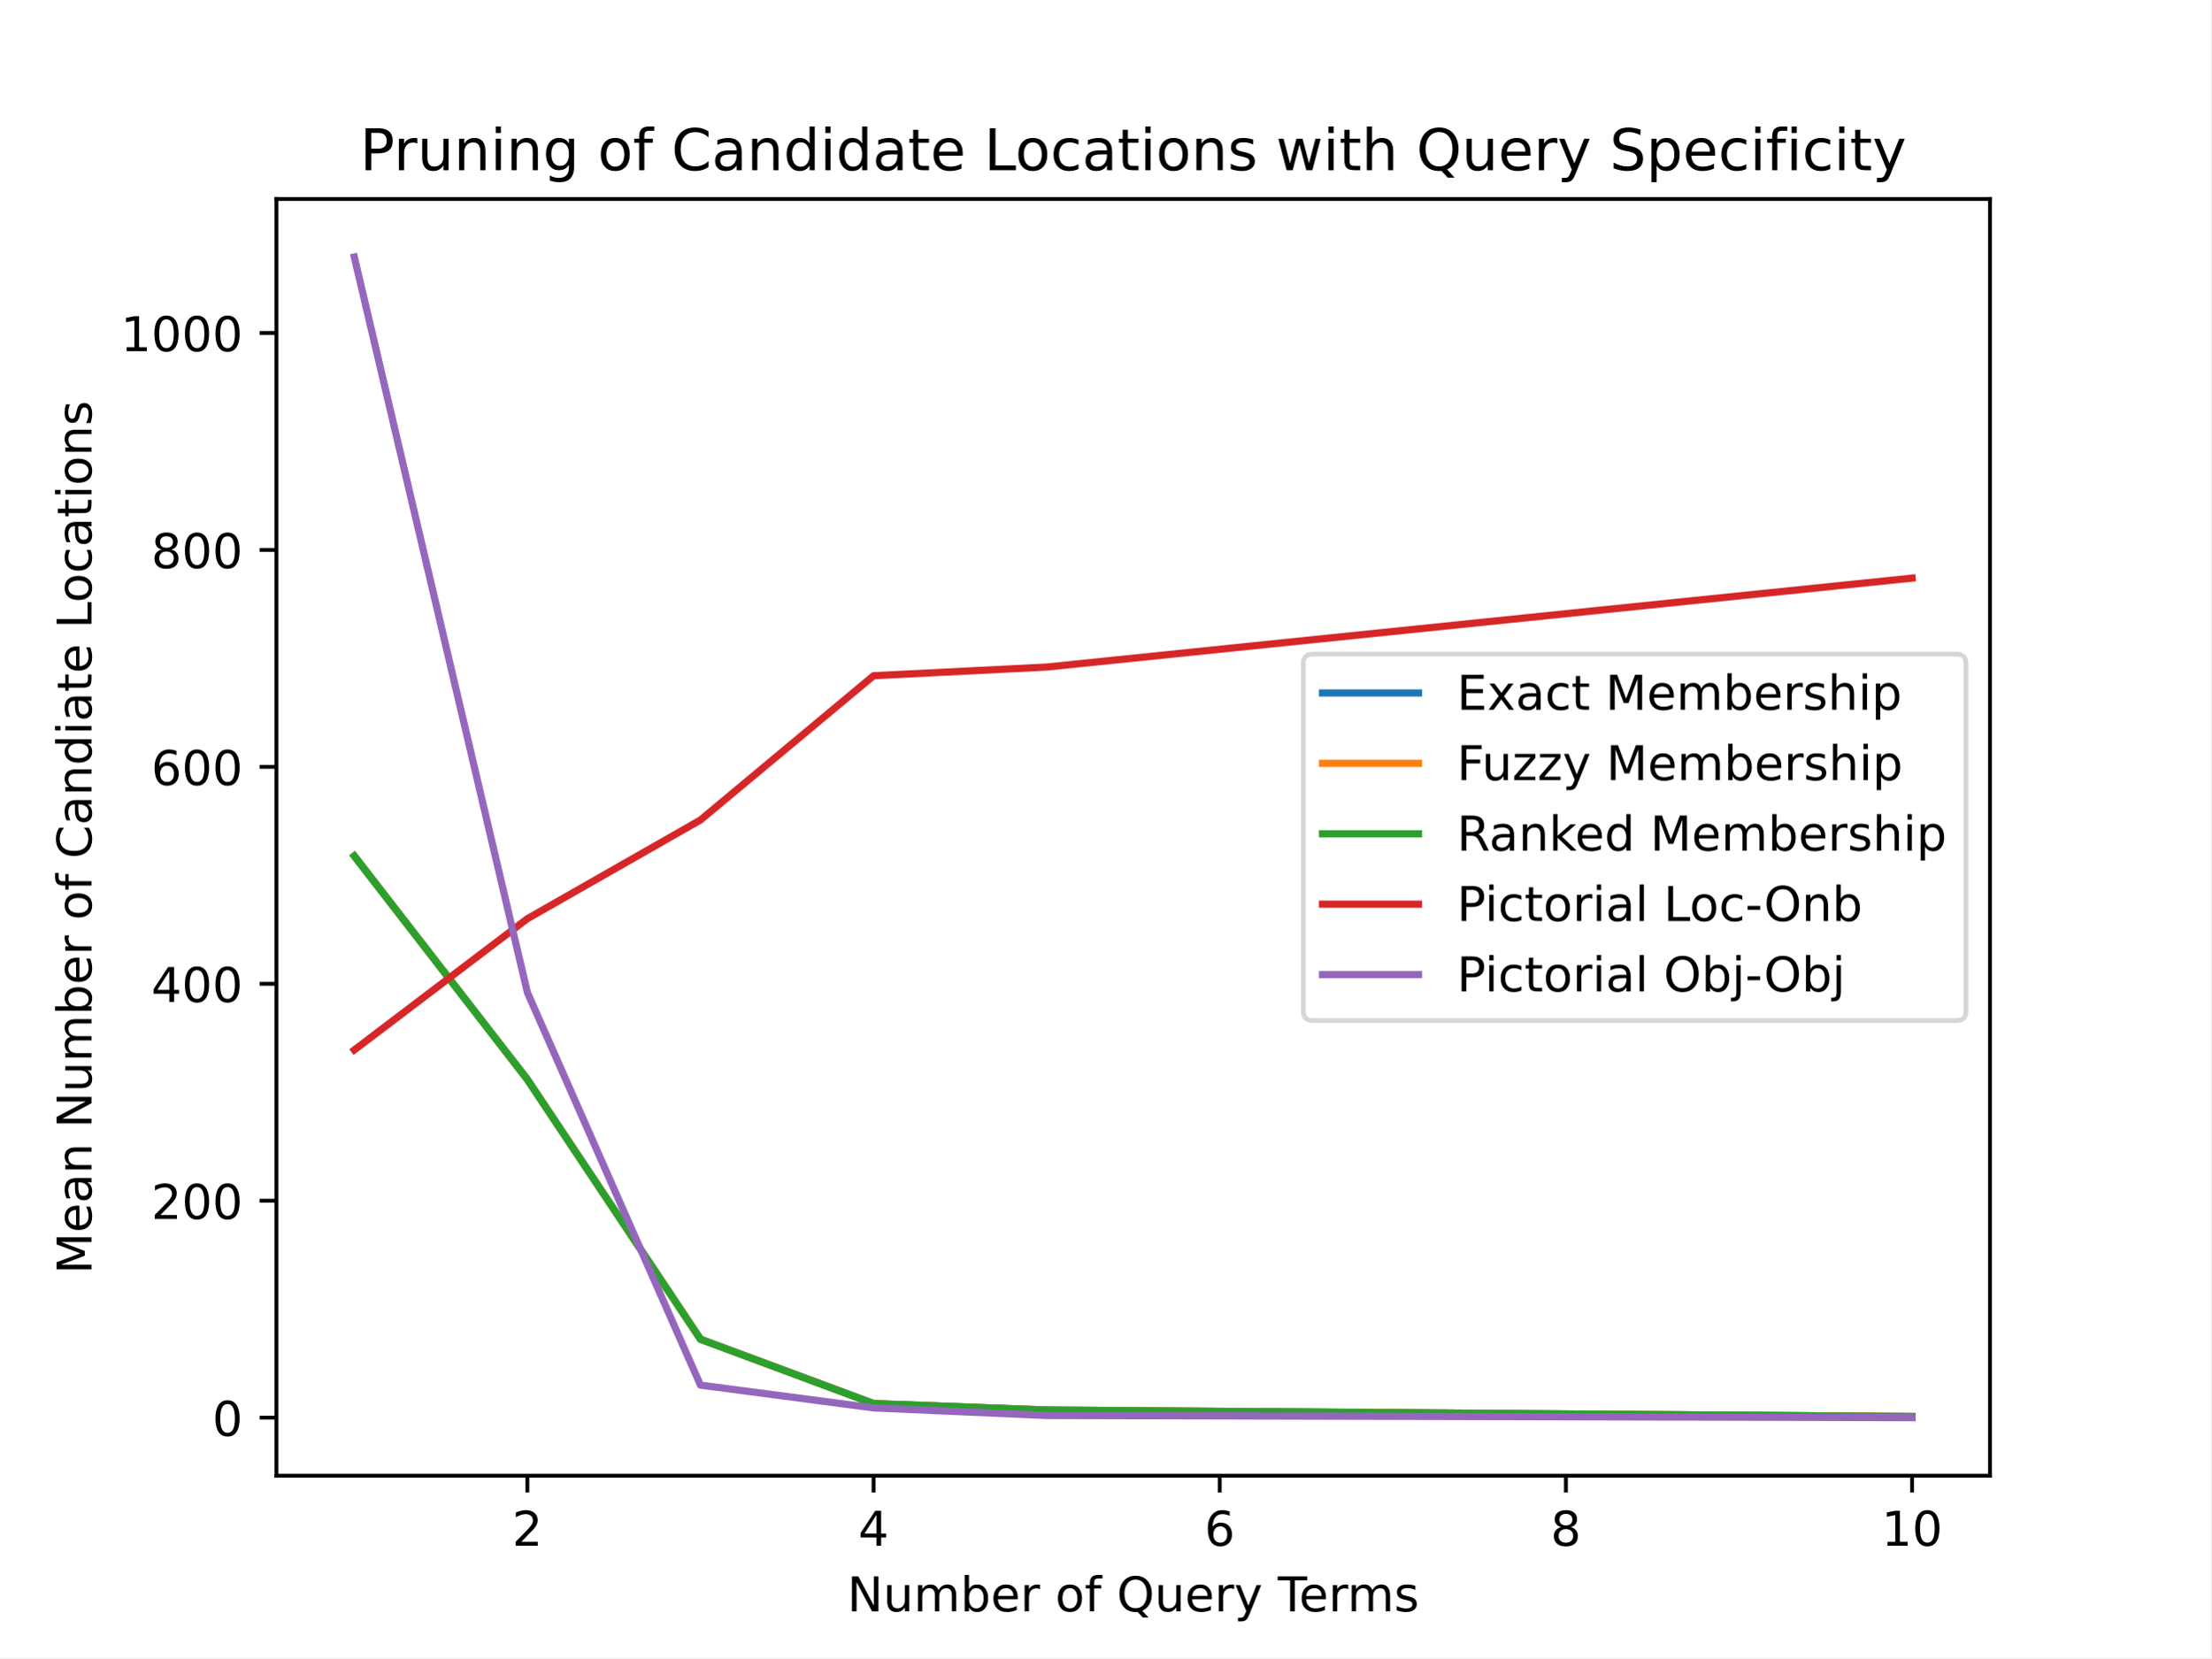
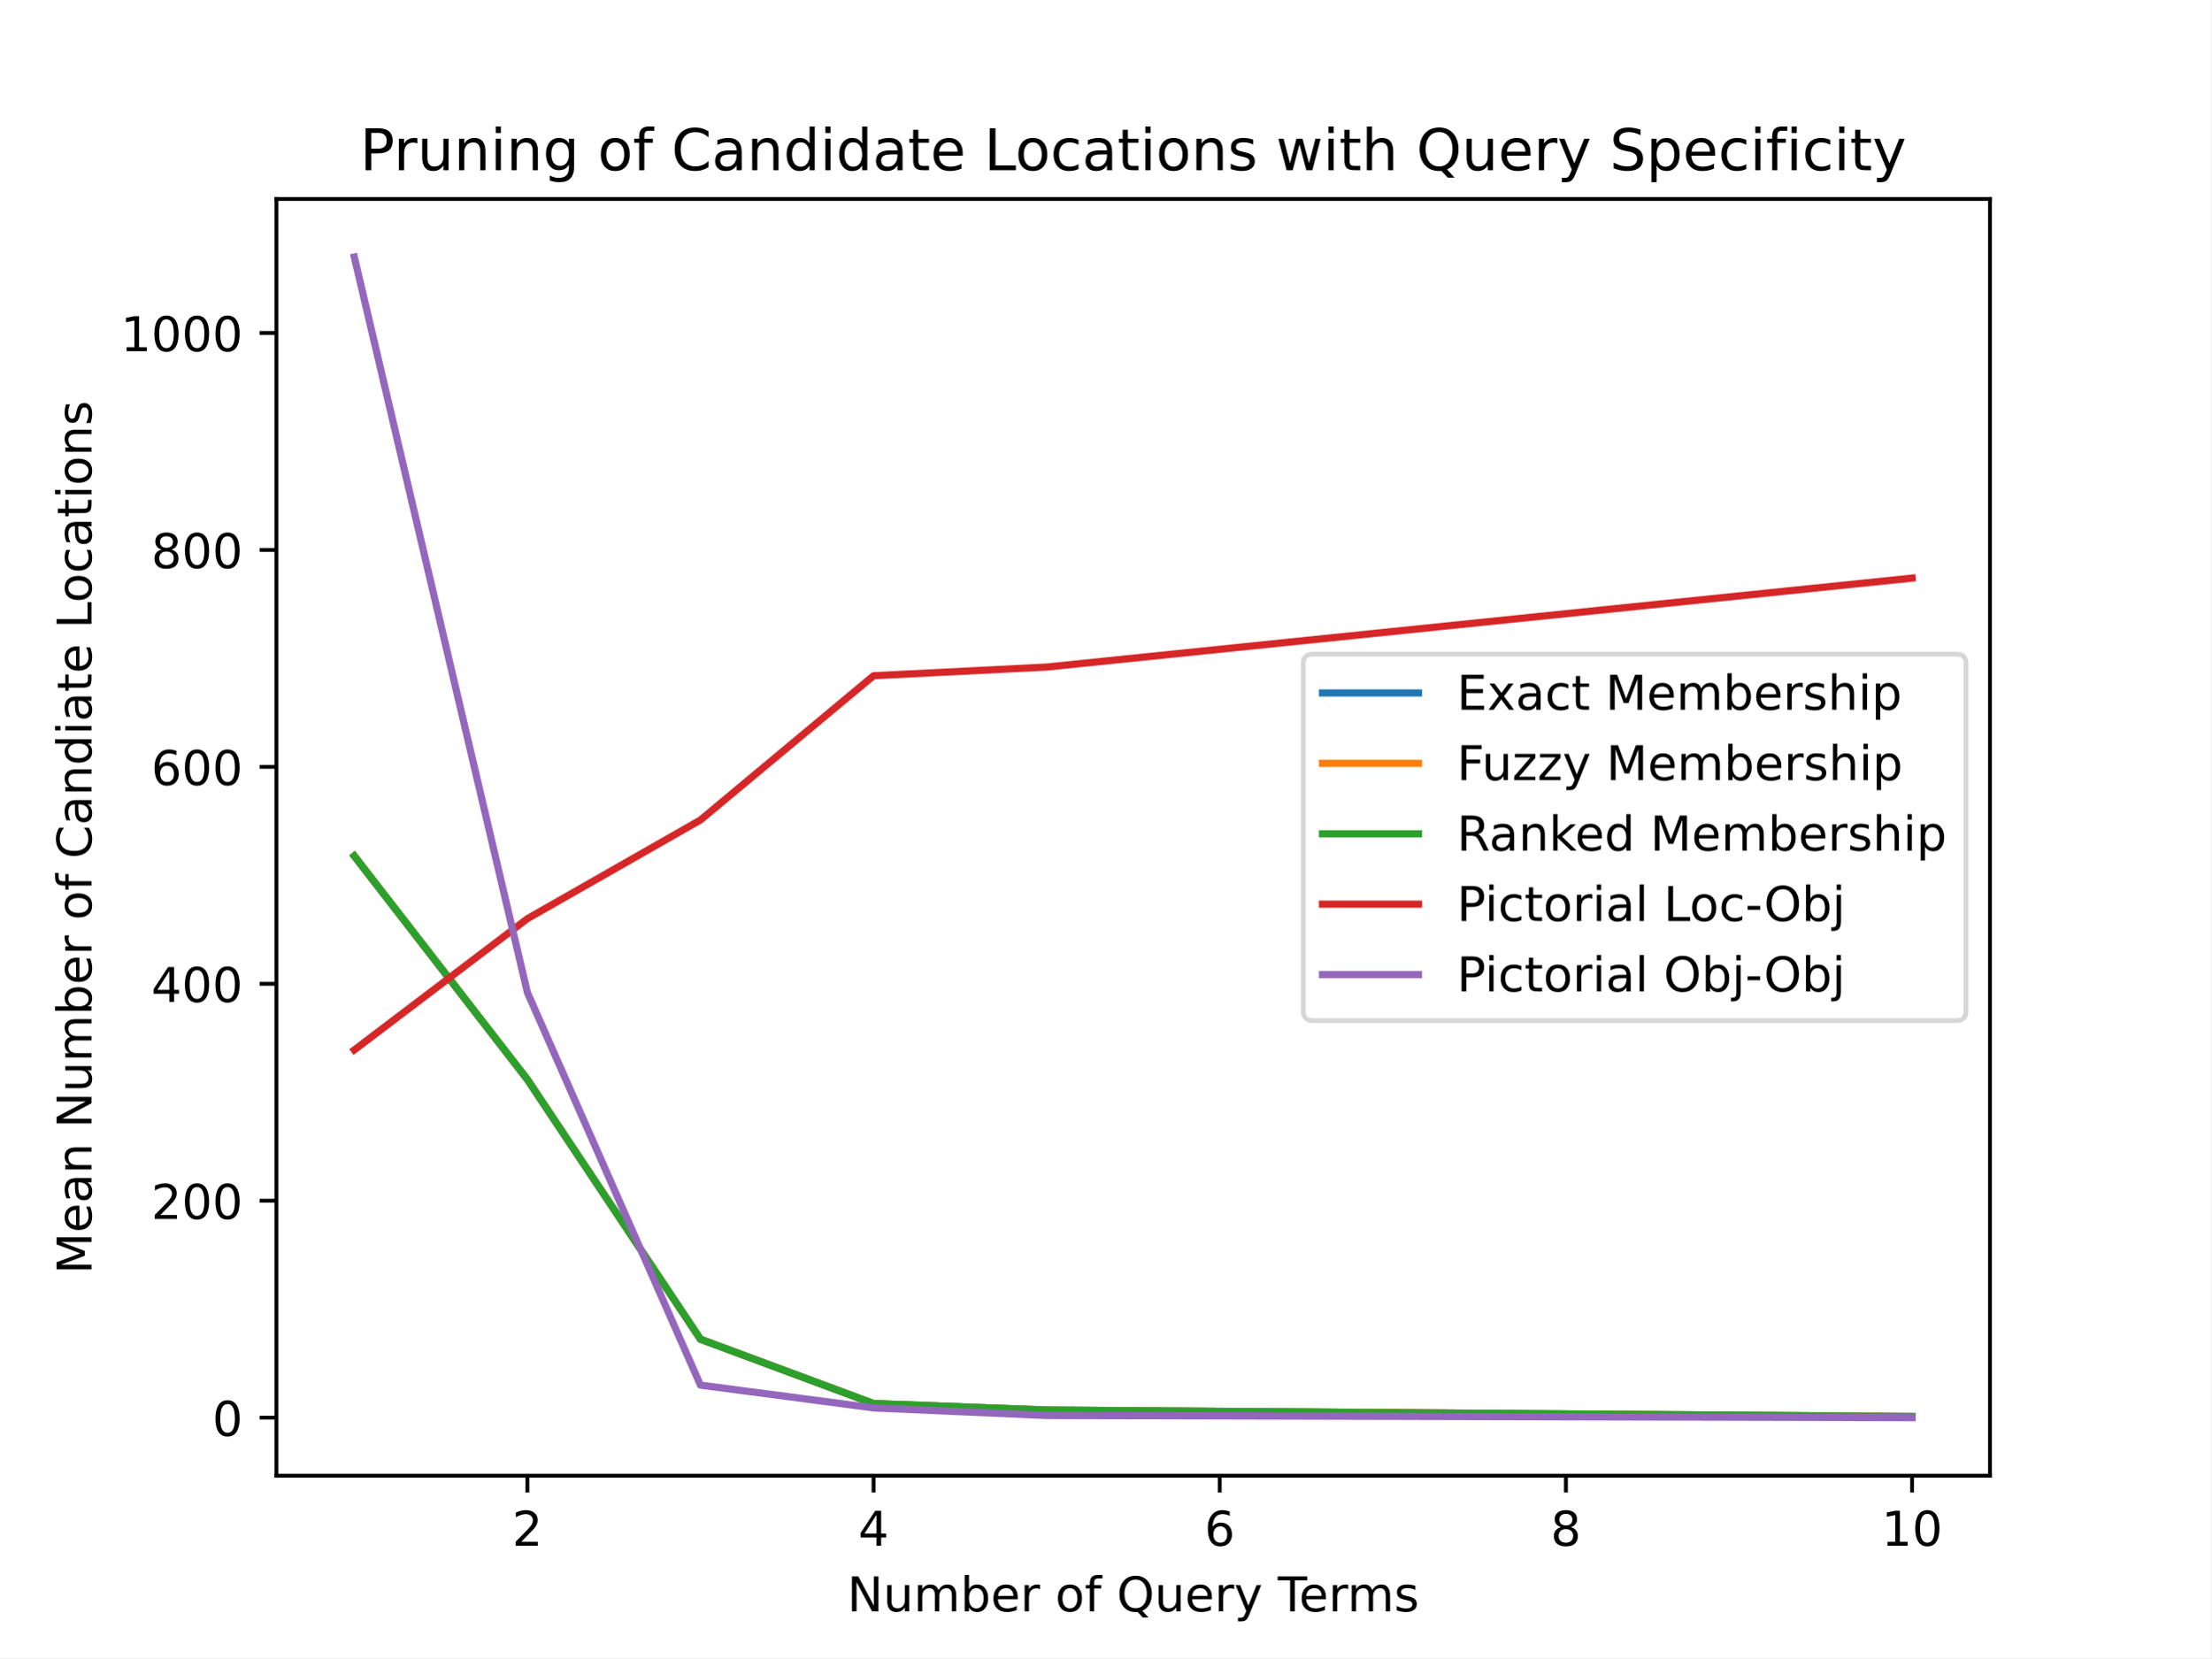
<svg xmlns="http://www.w3.org/2000/svg" xmlns:xlink="http://www.w3.org/1999/xlink" width="460.8pt" height="345.6pt" viewBox="0 0 460.8 345.6" version="1.1">
  <defs>
    <style type="text/css">*{stroke-linejoin: round; stroke-linecap: butt}</style>
  </defs>
  <g id="figure_1">
    <g id="patch_1">
      <path d="M 0 345.6  L 460.8 345.6  L 460.8 0  L 0 0  z " style="fill: #ffffff" />
    </g>
    <g id="axes_1">
      <g id="patch_2">
        <path d="M 57.6 307.584  L 414.72 307.584  L 414.72 41.472  L 57.6 41.472  z " style="fill: #ffffff" />
      </g>
      <g id="matplotlib.axis_1">
        <g id="xtick_1">
          <g id="line2d_1">
            <defs>
-               <path id="mffa6b954d4" d="M 0 0  L 0 3.5  " style="stroke: #000000; stroke-width: 0.8" />
-             </defs>
-             <g>
-               <use xlink:href="#mffa6b954d4" x="109.905" y="307.584" style="stroke: #000000; stroke-width: 0.8" />
+               <path id="mba4d7764aa" d="M 0 0  L 0 3.5  " style="stroke: #000000; stroke-width: 0.8" />
+             </defs>
+             <g>
+               <use xlink:href="#mba4d7764aa" x="109.905" y="307.584" style="stroke: #000000; stroke-width: 0.8" />
            </g>
          </g>
          <g id="text_1">
            <g transform="translate(106.7242 322.1824) scale(0.1 -0.1)">
              <defs>
                <path id="DejaVuSans-32" d="M 1228 531  L 3431 531  L 3431 0  L 469 0  L 469 531  Q 828 903 1448 1529  Q 2069 2156 2228 2338  Q 2531 2678 2651 2914  Q 2772 3150 2772 3378  Q 2772 3750 2511 3984  Q 2250 4219 1831 4219  Q 1534 4219 1204 4116  Q 875 4013 500 3803  L 500 4441  Q 881 4594 1212 4672  Q 1544 4750 1819 4750  Q 2544 4750 2975 4387  Q 3406 4025 3406 3419  Q 3406 3131 3298 2873  Q 3191 2616 2906 2266  Q 2828 2175 2409 1742  Q 1991 1309 1228 531  z " transform="scale(0.015625)" />
              </defs>
              <use xlink:href="#DejaVuSans-32" />
            </g>
          </g>
        </g>
        <g id="xtick_2">
          <g id="line2d_2">
            <g>
-               <use xlink:href="#mffa6b954d4" x="182.051" y="307.584" style="stroke: #000000; stroke-width: 0.8" />
+               <use xlink:href="#mba4d7764aa" x="182.051" y="307.584" style="stroke: #000000; stroke-width: 0.8" />
            </g>
          </g>
          <g id="text_2">
            <g transform="translate(178.8697 322.1824) scale(0.1 -0.1)">
              <defs>
                <path id="DejaVuSans-34" d="M 2419 4116  L 825 1625  L 2419 1625  L 2419 4116  z M 2253 4666  L 3047 4666  L 3047 1625  L 3713 1625  L 3713 1100  L 3047 1100  L 3047 0  L 2419 0  L 2419 1100  L 313 1100  L 313 1709  L 2253 4666  z " transform="scale(0.015625)" />
              </defs>
              <use xlink:href="#DejaVuSans-34" />
            </g>
          </g>
        </g>
        <g id="xtick_3">
          <g id="line2d_3">
            <g>
-               <use xlink:href="#mffa6b954d4" x="254.196" y="307.584" style="stroke: #000000; stroke-width: 0.8" />
+               <use xlink:href="#mba4d7764aa" x="254.196" y="307.584" style="stroke: #000000; stroke-width: 0.8" />
            </g>
          </g>
          <g id="text_3">
            <g transform="translate(251.0151 322.1824) scale(0.1 -0.1)">
              <defs>
                <path id="DejaVuSans-36" d="M 2113 2584  Q 1688 2584 1439 2293  Q 1191 2003 1191 1497  Q 1191 994 1439 701  Q 1688 409 2113 409  Q 2538 409 2786 701  Q 3034 994 3034 1497  Q 3034 2003 2786 2293  Q 2538 2584 2113 2584  z M 3366 4563  L 3366 3988  Q 3128 4100 2886 4159  Q 2644 4219 2406 4219  Q 1781 4219 1451 3797  Q 1122 3375 1075 2522  Q 1259 2794 1537 2939  Q 1816 3084 2150 3084  Q 2853 3084 3261 2657  Q 3669 2231 3669 1497  Q 3669 778 3244 343  Q 2819 -91 2113 -91  Q 1303 -91 875 529  Q 447 1150 447 2328  Q 447 3434 972 4092  Q 1497 4750 2381 4750  Q 2619 4750 2861 4703  Q 3103 4656 3366 4563  z " transform="scale(0.015625)" />
              </defs>
              <use xlink:href="#DejaVuSans-36" />
            </g>
          </g>
        </g>
        <g id="xtick_4">
          <g id="line2d_4">
            <g>
-               <use xlink:href="#mffa6b954d4" x="326.342" y="307.584" style="stroke: #000000; stroke-width: 0.8" />
+               <use xlink:href="#mba4d7764aa" x="326.342" y="307.584" style="stroke: #000000; stroke-width: 0.8" />
            </g>
          </g>
          <g id="text_4">
            <g transform="translate(323.1606 322.1824) scale(0.1 -0.1)">
              <defs>
                <path id="DejaVuSans-38" d="M 2034 2216  Q 1584 2216 1326 1975  Q 1069 1734 1069 1313  Q 1069 891 1326 650  Q 1584 409 2034 409  Q 2484 409 2743 651  Q 3003 894 3003 1313  Q 3003 1734 2745 1975  Q 2488 2216 2034 2216  z M 1403 2484  Q 997 2584 770 2862  Q 544 3141 544 3541  Q 544 4100 942 4425  Q 1341 4750 2034 4750  Q 2731 4750 3128 4425  Q 3525 4100 3525 3541  Q 3525 3141 3298 2862  Q 3072 2584 2669 2484  Q 3125 2378 3379 2068  Q 3634 1759 3634 1313  Q 3634 634 3220 271  Q 2806 -91 2034 -91  Q 1263 -91 848 271  Q 434 634 434 1313  Q 434 1759 690 2068  Q 947 2378 1403 2484  z M 1172 3481  Q 1172 3119 1398 2916  Q 1625 2713 2034 2713  Q 2441 2713 2670 2916  Q 2900 3119 2900 3481  Q 2900 3844 2670 4047  Q 2441 4250 2034 4250  Q 1625 4250 1398 4047  Q 1172 3844 1172 3481  z " transform="scale(0.015625)" />
              </defs>
              <use xlink:href="#DejaVuSans-38" />
            </g>
          </g>
        </g>
        <g id="xtick_5">
          <g id="line2d_5">
            <g>
-               <use xlink:href="#mffa6b954d4" x="398.487" y="307.584" style="stroke: #000000; stroke-width: 0.8" />
+               <use xlink:href="#mba4d7764aa" x="398.487" y="307.584" style="stroke: #000000; stroke-width: 0.8" />
            </g>
          </g>
          <g id="text_5">
            <g transform="translate(392.1248 322.1824) scale(0.1 -0.1)">
              <defs>
                <path id="DejaVuSans-31" d="M 794 531  L 1825 531  L 1825 4091  L 703 3866  L 703 4441  L 1819 4666  L 2450 4666  L 2450 531  L 3481 531  L 3481 0  L 794 0  L 794 531  z " transform="scale(0.015625)" />
                <path id="DejaVuSans-30" d="M 2034 4250  Q 1547 4250 1301 3770  Q 1056 3291 1056 2328  Q 1056 1369 1301 889  Q 1547 409 2034 409  Q 2525 409 2770 889  Q 3016 1369 3016 2328  Q 3016 3291 2770 3770  Q 2525 4250 2034 4250  z M 2034 4750  Q 2819 4750 3233 4129  Q 3647 3509 3647 2328  Q 3647 1150 3233 529  Q 2819 -91 2034 -91  Q 1250 -91 836 529  Q 422 1150 422 2328  Q 422 3509 836 4129  Q 1250 4750 2034 4750  z " transform="scale(0.015625)" />
              </defs>
              <use xlink:href="#DejaVuSans-31" />
              <use xlink:href="#DejaVuSans-30" x="63.623" />
            </g>
          </g>
        </g>
        <g id="text_6">
          <g transform="translate(176.5678 335.8606) scale(0.1 -0.1)">
            <defs>
              <path id="DejaVuSans-4e" d="M 628 4666  L 1478 4666  L 3547 763  L 3547 4666  L 4159 4666  L 4159 0  L 3309 0  L 1241 3903  L 1241 0  L 628 0  L 628 4666  z " transform="scale(0.015625)" />
              <path id="DejaVuSans-75" d="M 544 1381  L 544 3500  L 1119 3500  L 1119 1403  Q 1119 906 1312 657  Q 1506 409 1894 409  Q 2359 409 2629 706  Q 2900 1003 2900 1516  L 2900 3500  L 3475 3500  L 3475 0  L 2900 0  L 2900 538  Q 2691 219 2414 64  Q 2138 -91 1772 -91  Q 1169 -91 856 284  Q 544 659 544 1381  z M 1991 3584  L 1991 3584  z " transform="scale(0.015625)" />
              <path id="DejaVuSans-6d" d="M 3328 2828  Q 3544 3216 3844 3400  Q 4144 3584 4550 3584  Q 5097 3584 5394 3201  Q 5691 2819 5691 2113  L 5691 0  L 5113 0  L 5113 2094  Q 5113 2597 4934 2840  Q 4756 3084 4391 3084  Q 3944 3084 3684 2787  Q 3425 2491 3425 1978  L 3425 0  L 2847 0  L 2847 2094  Q 2847 2600 2669 2842  Q 2491 3084 2119 3084  Q 1678 3084 1418 2786  Q 1159 2488 1159 1978  L 1159 0  L 581 0  L 581 3500  L 1159 3500  L 1159 2956  Q 1356 3278 1631 3431  Q 1906 3584 2284 3584  Q 2666 3584 2933 3390  Q 3200 3197 3328 2828  z " transform="scale(0.015625)" />
              <path id="DejaVuSans-62" d="M 3116 1747  Q 3116 2381 2855 2742  Q 2594 3103 2138 3103  Q 1681 3103 1420 2742  Q 1159 2381 1159 1747  Q 1159 1113 1420 752  Q 1681 391 2138 391  Q 2594 391 2855 752  Q 3116 1113 3116 1747  z M 1159 2969  Q 1341 3281 1617 3432  Q 1894 3584 2278 3584  Q 2916 3584 3314 3078  Q 3713 2572 3713 1747  Q 3713 922 3314 415  Q 2916 -91 2278 -91  Q 1894 -91 1617 61  Q 1341 213 1159 525  L 1159 0  L 581 0  L 581 4863  L 1159 4863  L 1159 2969  z " transform="scale(0.015625)" />
              <path id="DejaVuSans-65" d="M 3597 1894  L 3597 1613  L 953 1613  Q 991 1019 1311 708  Q 1631 397 2203 397  Q 2534 397 2845 478  Q 3156 559 3463 722  L 3463 178  Q 3153 47 2828 -22  Q 2503 -91 2169 -91  Q 1331 -91 842 396  Q 353 884 353 1716  Q 353 2575 817 3079  Q 1281 3584 2069 3584  Q 2775 3584 3186 3129  Q 3597 2675 3597 1894  z M 3022 2063  Q 3016 2534 2758 2815  Q 2500 3097 2075 3097  Q 1594 3097 1305 2825  Q 1016 2553 972 2059  L 3022 2063  z " transform="scale(0.015625)" />
              <path id="DejaVuSans-72" d="M 2631 2963  Q 2534 3019 2420 3045  Q 2306 3072 2169 3072  Q 1681 3072 1420 2755  Q 1159 2438 1159 1844  L 1159 0  L 581 0  L 581 3500  L 1159 3500  L 1159 2956  Q 1341 3275 1631 3429  Q 1922 3584 2338 3584  Q 2397 3584 2469 3576  Q 2541 3569 2628 3553  L 2631 2963  z " transform="scale(0.015625)" />
              <path id="DejaVuSans-20" transform="scale(0.015625)" />
              <path id="DejaVuSans-6f" d="M 1959 3097  Q 1497 3097 1228 2736  Q 959 2375 959 1747  Q 959 1119 1226 758  Q 1494 397 1959 397  Q 2419 397 2687 759  Q 2956 1122 2956 1747  Q 2956 2369 2687 2733  Q 2419 3097 1959 3097  z M 1959 3584  Q 2709 3584 3137 3096  Q 3566 2609 3566 1747  Q 3566 888 3137 398  Q 2709 -91 1959 -91  Q 1206 -91 779 398  Q 353 888 353 1747  Q 353 2609 779 3096  Q 1206 3584 1959 3584  z " transform="scale(0.015625)" />
              <path id="DejaVuSans-66" d="M 2375 4863  L 2375 4384  L 1825 4384  Q 1516 4384 1395 4259  Q 1275 4134 1275 3809  L 1275 3500  L 2222 3500  L 2222 3053  L 1275 3053  L 1275 0  L 697 0  L 697 3053  L 147 3053  L 147 3500  L 697 3500  L 697 3744  Q 697 4328 969 4595  Q 1241 4863 1831 4863  L 2375 4863  z " transform="scale(0.015625)" />
              <path id="DejaVuSans-51" d="M 2522 4238  Q 1834 4238 1429 3725  Q 1025 3213 1025 2328  Q 1025 1447 1429 934  Q 1834 422 2522 422  Q 3209 422 3611 934  Q 4013 1447 4013 2328  Q 4013 3213 3611 3725  Q 3209 4238 2522 4238  z M 3406 84  L 4238 -825  L 3475 -825  L 2784 -78  Q 2681 -84 2626 -87  Q 2572 -91 2522 -91  Q 1538 -91 948 567  Q 359 1225 359 2328  Q 359 3434 948 4092  Q 1538 4750 2522 4750  Q 3503 4750 4090 4092  Q 4678 3434 4678 2328  Q 4678 1516 4351 937  Q 4025 359 3406 84  z " transform="scale(0.015625)" />
              <path id="DejaVuSans-79" d="M 2059 -325  Q 1816 -950 1584 -1140  Q 1353 -1331 966 -1331  L 506 -1331  L 506 -850  L 844 -850  Q 1081 -850 1212 -737  Q 1344 -625 1503 -206  L 1606 56  L 191 3500  L 800 3500  L 1894 763  L 2988 3500  L 3597 3500  L 2059 -325  z " transform="scale(0.015625)" />
              <path id="DejaVuSans-54" d="M -19 4666  L 3928 4666  L 3928 4134  L 2272 4134  L 2272 0  L 1638 0  L 1638 4134  L -19 4134  L -19 4666  z " transform="scale(0.015625)" />
              <path id="DejaVuSans-73" d="M 2834 3397  L 2834 2853  Q 2591 2978 2328 3040  Q 2066 3103 1784 3103  Q 1356 3103 1142 2972  Q 928 2841 928 2578  Q 928 2378 1081 2264  Q 1234 2150 1697 2047  L 1894 2003  Q 2506 1872 2764 1633  Q 3022 1394 3022 966  Q 3022 478 2636 193  Q 2250 -91 1575 -91  Q 1294 -91 989 -36  Q 684 19 347 128  L 347 722  Q 666 556 975 473  Q 1284 391 1588 391  Q 1994 391 2212 530  Q 2431 669 2431 922  Q 2431 1156 2273 1281  Q 2116 1406 1581 1522  L 1381 1569  Q 847 1681 609 1914  Q 372 2147 372 2553  Q 372 3047 722 3315  Q 1072 3584 1716 3584  Q 2034 3584 2315 3537  Q 2597 3491 2834 3397  z " transform="scale(0.015625)" />
            </defs>
            <use xlink:href="#DejaVuSans-4e" />
            <use xlink:href="#DejaVuSans-75" x="74.805" />
            <use xlink:href="#DejaVuSans-6d" x="138.184" />
            <use xlink:href="#DejaVuSans-62" x="235.596" />
            <use xlink:href="#DejaVuSans-65" x="299.072" />
            <use xlink:href="#DejaVuSans-72" x="360.596" />
            <use xlink:href="#DejaVuSans-20" x="401.709" />
            <use xlink:href="#DejaVuSans-6f" x="433.496" />
            <use xlink:href="#DejaVuSans-66" x="494.678" />
            <use xlink:href="#DejaVuSans-20" x="529.883" />
            <use xlink:href="#DejaVuSans-51" x="561.67" />
            <use xlink:href="#DejaVuSans-75" x="640.381" />
            <use xlink:href="#DejaVuSans-65" x="703.76" />
            <use xlink:href="#DejaVuSans-72" x="765.283" />
            <use xlink:href="#DejaVuSans-79" x="806.396" />
            <use xlink:href="#DejaVuSans-20" x="865.576" />
            <use xlink:href="#DejaVuSans-54" x="897.363" />
            <use xlink:href="#DejaVuSans-65" x="941.447" />
            <use xlink:href="#DejaVuSans-72" x="1002.971" />
            <use xlink:href="#DejaVuSans-6d" x="1042.334" />
            <use xlink:href="#DejaVuSans-73" x="1139.746" />
          </g>
        </g>
      </g>
      <g id="matplotlib.axis_2">
        <g id="ytick_1">
          <g id="line2d_6">
            <defs>
-               <path id="md501f64eba" d="M 0 0  L -3.5 0  " style="stroke: #000000; stroke-width: 0.8" />
-             </defs>
-             <g>
-               <use xlink:href="#md501f64eba" x="57.6" y="295.488" style="stroke: #000000; stroke-width: 0.8" />
+               <path id="m0bf41bbbc2" d="M 0 0  L -3.5 0  " style="stroke: #000000; stroke-width: 0.8" />
+             </defs>
+             <g>
+               <use xlink:href="#m0bf41bbbc2" x="57.6" y="295.488" style="stroke: #000000; stroke-width: 0.8" />
            </g>
          </g>
          <g id="text_7">
            <g transform="translate(44.2375 299.2872) scale(0.1 -0.1)">
              <use xlink:href="#DejaVuSans-30" />
            </g>
          </g>
        </g>
        <g id="ytick_2">
          <g id="line2d_7">
            <g>
-               <use xlink:href="#md501f64eba" x="57.6" y="250.269" style="stroke: #000000; stroke-width: 0.8" />
+               <use xlink:href="#m0bf41bbbc2" x="57.6" y="250.269" style="stroke: #000000; stroke-width: 0.8" />
            </g>
          </g>
          <g id="text_8">
            <g transform="translate(31.5125 254.0685) scale(0.1 -0.1)">
              <use xlink:href="#DejaVuSans-32" />
              <use xlink:href="#DejaVuSans-30" x="63.623" />
              <use xlink:href="#DejaVuSans-30" x="127.246" />
            </g>
          </g>
        </g>
        <g id="ytick_3">
          <g id="line2d_8">
            <g>
-               <use xlink:href="#md501f64eba" x="57.6" y="205.051" style="stroke: #000000; stroke-width: 0.8" />
+               <use xlink:href="#m0bf41bbbc2" x="57.6" y="205.051" style="stroke: #000000; stroke-width: 0.8" />
            </g>
          </g>
          <g id="text_9">
            <g transform="translate(31.5125 208.8498) scale(0.1 -0.1)">
              <use xlink:href="#DejaVuSans-34" />
              <use xlink:href="#DejaVuSans-30" x="63.623" />
              <use xlink:href="#DejaVuSans-30" x="127.246" />
            </g>
          </g>
        </g>
        <g id="ytick_4">
          <g id="line2d_9">
            <g>
-               <use xlink:href="#md501f64eba" x="57.6" y="159.832" style="stroke: #000000; stroke-width: 0.8" />
+               <use xlink:href="#m0bf41bbbc2" x="57.6" y="159.832" style="stroke: #000000; stroke-width: 0.8" />
            </g>
          </g>
          <g id="text_10">
            <g transform="translate(31.5125 163.6311) scale(0.1 -0.1)">
              <use xlink:href="#DejaVuSans-36" />
              <use xlink:href="#DejaVuSans-30" x="63.623" />
              <use xlink:href="#DejaVuSans-30" x="127.246" />
            </g>
          </g>
        </g>
        <g id="ytick_5">
          <g id="line2d_10">
            <g>
-               <use xlink:href="#md501f64eba" x="57.6" y="114.613" style="stroke: #000000; stroke-width: 0.8" />
+               <use xlink:href="#m0bf41bbbc2" x="57.6" y="114.613" style="stroke: #000000; stroke-width: 0.8" />
            </g>
          </g>
          <g id="text_11">
            <g transform="translate(31.5125 118.4125) scale(0.1 -0.1)">
              <use xlink:href="#DejaVuSans-38" />
              <use xlink:href="#DejaVuSans-30" x="63.623" />
              <use xlink:href="#DejaVuSans-30" x="127.246" />
            </g>
          </g>
        </g>
        <g id="ytick_6">
          <g id="line2d_11">
            <g>
-               <use xlink:href="#md501f64eba" x="57.6" y="69.395" style="stroke: #000000; stroke-width: 0.8" />
+               <use xlink:href="#m0bf41bbbc2" x="57.6" y="69.395" style="stroke: #000000; stroke-width: 0.8" />
            </g>
          </g>
          <g id="text_12">
            <g transform="translate(25.15 73.19376) scale(0.1 -0.1)">
              <use xlink:href="#DejaVuSans-31" />
              <use xlink:href="#DejaVuSans-30" x="63.623" />
              <use xlink:href="#DejaVuSans-30" x="127.246" />
              <use xlink:href="#DejaVuSans-30" x="190.869" />
            </g>
          </g>
        </g>
        <g id="text_13">
          <g transform="translate(19.07031 265.5546) rotate(-90) scale(0.1 -0.1)">
            <defs>
              <path id="DejaVuSans-4d" d="M 628 4666  L 1569 4666  L 2759 1491  L 3956 4666  L 4897 4666  L 4897 0  L 4281 0  L 4281 4097  L 3078 897  L 2444 897  L 1241 4097  L 1241 0  L 628 0  L 628 4666  z " transform="scale(0.015625)" />
              <path id="DejaVuSans-61" d="M 2194 1759  Q 1497 1759 1228 1600  Q 959 1441 959 1056  Q 959 750 1161 570  Q 1363 391 1709 391  Q 2188 391 2477 730  Q 2766 1069 2766 1631  L 2766 1759  L 2194 1759  z M 3341 1997  L 3341 0  L 2766 0  L 2766 531  Q 2569 213 2275 61  Q 1981 -91 1556 -91  Q 1019 -91 701 211  Q 384 513 384 1019  Q 384 1609 779 1909  Q 1175 2209 1959 2209  L 2766 2209  L 2766 2266  Q 2766 2663 2505 2880  Q 2244 3097 1772 3097  Q 1472 3097 1187 3025  Q 903 2953 641 2809  L 641 3341  Q 956 3463 1253 3523  Q 1550 3584 1831 3584  Q 2591 3584 2966 3190  Q 3341 2797 3341 1997  z " transform="scale(0.015625)" />
              <path id="DejaVuSans-6e" d="M 3513 2113  L 3513 0  L 2938 0  L 2938 2094  Q 2938 2591 2744 2837  Q 2550 3084 2163 3084  Q 1697 3084 1428 2787  Q 1159 2491 1159 1978  L 1159 0  L 581 0  L 581 3500  L 1159 3500  L 1159 2956  Q 1366 3272 1645 3428  Q 1925 3584 2291 3584  Q 2894 3584 3203 3211  Q 3513 2838 3513 2113  z " transform="scale(0.015625)" />
              <path id="DejaVuSans-43" d="M 4122 4306  L 4122 3641  Q 3803 3938 3442 4084  Q 3081 4231 2675 4231  Q 1875 4231 1450 3742  Q 1025 3253 1025 2328  Q 1025 1406 1450 917  Q 1875 428 2675 428  Q 3081 428 3442 575  Q 3803 722 4122 1019  L 4122 359  Q 3791 134 3420 21  Q 3050 -91 2638 -91  Q 1578 -91 968 557  Q 359 1206 359 2328  Q 359 3453 968 4101  Q 1578 4750 2638 4750  Q 3056 4750 3426 4639  Q 3797 4528 4122 4306  z " transform="scale(0.015625)" />
              <path id="DejaVuSans-64" d="M 2906 2969  L 2906 4863  L 3481 4863  L 3481 0  L 2906 0  L 2906 525  Q 2725 213 2448 61  Q 2172 -91 1784 -91  Q 1150 -91 751 415  Q 353 922 353 1747  Q 353 2572 751 3078  Q 1150 3584 1784 3584  Q 2172 3584 2448 3432  Q 2725 3281 2906 2969  z M 947 1747  Q 947 1113 1208 752  Q 1469 391 1925 391  Q 2381 391 2643 752  Q 2906 1113 2906 1747  Q 2906 2381 2643 2742  Q 2381 3103 1925 3103  Q 1469 3103 1208 2742  Q 947 2381 947 1747  z " transform="scale(0.015625)" />
              <path id="DejaVuSans-69" d="M 603 3500  L 1178 3500  L 1178 0  L 603 0  L 603 3500  z M 603 4863  L 1178 4863  L 1178 4134  L 603 4134  L 603 4863  z " transform="scale(0.015625)" />
              <path id="DejaVuSans-74" d="M 1172 4494  L 1172 3500  L 2356 3500  L 2356 3053  L 1172 3053  L 1172 1153  Q 1172 725 1289 603  Q 1406 481 1766 481  L 2356 481  L 2356 0  L 1766 0  Q 1100 0 847 248  Q 594 497 594 1153  L 594 3053  L 172 3053  L 172 3500  L 594 3500  L 594 4494  L 1172 4494  z " transform="scale(0.015625)" />
              <path id="DejaVuSans-4c" d="M 628 4666  L 1259 4666  L 1259 531  L 3531 531  L 3531 0  L 628 0  L 628 4666  z " transform="scale(0.015625)" />
              <path id="DejaVuSans-63" d="M 3122 3366  L 3122 2828  Q 2878 2963 2633 3030  Q 2388 3097 2138 3097  Q 1578 3097 1268 2742  Q 959 2388 959 1747  Q 959 1106 1268 751  Q 1578 397 2138 397  Q 2388 397 2633 464  Q 2878 531 3122 666  L 3122 134  Q 2881 22 2623 -34  Q 2366 -91 2075 -91  Q 1284 -91 818 406  Q 353 903 353 1747  Q 353 2603 823 3093  Q 1294 3584 2113 3584  Q 2378 3584 2631 3529  Q 2884 3475 3122 3366  z " transform="scale(0.015625)" />
            </defs>
            <use xlink:href="#DejaVuSans-4d" />
            <use xlink:href="#DejaVuSans-65" x="86.279" />
            <use xlink:href="#DejaVuSans-61" x="147.803" />
            <use xlink:href="#DejaVuSans-6e" x="209.082" />
            <use xlink:href="#DejaVuSans-20" x="272.461" />
            <use xlink:href="#DejaVuSans-4e" x="304.248" />
            <use xlink:href="#DejaVuSans-75" x="379.053" />
            <use xlink:href="#DejaVuSans-6d" x="442.432" />
            <use xlink:href="#DejaVuSans-62" x="539.844" />
            <use xlink:href="#DejaVuSans-65" x="603.32" />
            <use xlink:href="#DejaVuSans-72" x="664.844" />
            <use xlink:href="#DejaVuSans-20" x="705.957" />
            <use xlink:href="#DejaVuSans-6f" x="737.744" />
            <use xlink:href="#DejaVuSans-66" x="798.926" />
            <use xlink:href="#DejaVuSans-20" x="834.131" />
            <use xlink:href="#DejaVuSans-43" x="865.918" />
            <use xlink:href="#DejaVuSans-61" x="935.742" />
            <use xlink:href="#DejaVuSans-6e" x="997.021" />
            <use xlink:href="#DejaVuSans-64" x="1060.4" />
            <use xlink:href="#DejaVuSans-69" x="1123.877" />
            <use xlink:href="#DejaVuSans-61" x="1151.66" />
            <use xlink:href="#DejaVuSans-74" x="1212.939" />
            <use xlink:href="#DejaVuSans-65" x="1252.148" />
            <use xlink:href="#DejaVuSans-20" x="1313.672" />
            <use xlink:href="#DejaVuSans-4c" x="1345.459" />
            <use xlink:href="#DejaVuSans-6f" x="1399.422" />
            <use xlink:href="#DejaVuSans-63" x="1460.604" />
            <use xlink:href="#DejaVuSans-61" x="1515.584" />
            <use xlink:href="#DejaVuSans-74" x="1576.863" />
            <use xlink:href="#DejaVuSans-69" x="1616.072" />
            <use xlink:href="#DejaVuSans-6f" x="1643.855" />
            <use xlink:href="#DejaVuSans-6e" x="1705.037" />
            <use xlink:href="#DejaVuSans-73" x="1768.416" />
          </g>
        </g>
      </g>
      <g id="line2d_12">
-         <path d="M 73.833 178.417  L 109.905 225.003  L 145.978 279.141  L 182.051 292.549  L 218.124 293.905  L 398.487 295.262  " clip-path="url(#p25730bcb5c)" style="fill: none; stroke: #1f77b4; stroke-width: 1.5; stroke-linecap: square" />
+         <path d="M 73.833 178.417  L 109.905 225.003  L 145.978 279.141  L 182.051 292.549  L 218.124 293.905  L 398.487 295.262  " clip-path="url(#p60321c4eed)" style="fill: none; stroke: #1f77b4; stroke-width: 1.5; stroke-linecap: square" />
      </g>
      <g id="line2d_13">
-         <path d="M 73.833 178.417  L 109.905 225.003  L 145.978 279.141  L 182.051 292.549  L 218.124 293.905  L 398.487 295.262  " clip-path="url(#p25730bcb5c)" style="fill: none; stroke: #ff7f0e; stroke-width: 1.5; stroke-linecap: square" />
+         <path d="M 73.833 178.417  L 109.905 225.003  L 145.978 279.141  L 182.051 292.549  L 218.124 293.905  L 398.487 295.262  " clip-path="url(#p60321c4eed)" style="fill: none; stroke: #ff7f0e; stroke-width: 1.5; stroke-linecap: square" />
      </g>
      <g id="line2d_14">
-         <path d="M 73.833 178.417  L 109.905 225.003  L 145.978 279.141  L 182.051 292.549  L 218.124 293.905  L 398.487 295.262  " clip-path="url(#p25730bcb5c)" style="fill: none; stroke: #2ca02c; stroke-width: 1.5; stroke-linecap: square" />
+         <path d="M 73.833 178.417  L 109.905 225.003  L 145.978 279.141  L 182.051 292.549  L 218.124 293.905  L 398.487 295.262  " clip-path="url(#p60321c4eed)" style="fill: none; stroke: #2ca02c; stroke-width: 1.5; stroke-linecap: square" />
      </g>
      <g id="line2d_15">
-         <path d="M 73.833 218.842  L 109.905 191.485  L 145.978 170.911  L 182.051 140.84  L 218.124 139.031  L 398.487 120.492  " clip-path="url(#p25730bcb5c)" style="fill: none; stroke: #d62728; stroke-width: 1.5; stroke-linecap: square" />
+         <path d="M 73.833 218.842  L 109.905 191.485  L 145.978 170.911  L 182.051 140.84  L 218.124 139.031  L 398.487 120.492  " clip-path="url(#p60321c4eed)" style="fill: none; stroke: #d62728; stroke-width: 1.5; stroke-linecap: square" />
      </g>
      <g id="line2d_16">
-         <path d="M 73.833 53.568  L 109.905 206.859  L 145.978 288.705  L 182.051 293.453  L 218.124 295.036  L 398.487 295.488  " clip-path="url(#p25730bcb5c)" style="fill: none; stroke: #9467bd; stroke-width: 1.5; stroke-linecap: square" />
+         <path d="M 73.833 53.568  L 109.905 206.859  L 145.978 288.705  L 182.051 293.453  L 218.124 295.036  L 398.487 295.488  " clip-path="url(#p60321c4eed)" style="fill: none; stroke: #9467bd; stroke-width: 1.5; stroke-linecap: square" />
      </g>
      <g id="patch_3">
        <path d="M 57.6 307.584  L 57.6 41.472  " style="fill: none; stroke: #000000; stroke-width: 0.8; stroke-linejoin: miter; stroke-linecap: square" />
      </g>
      <g id="patch_4">
        <path d="M 414.72 307.584  L 414.72 41.472  " style="fill: none; stroke: #000000; stroke-width: 0.8; stroke-linejoin: miter; stroke-linecap: square" />
      </g>
      <g id="patch_5">
        <path d="M 57.6 307.584  L 414.72 307.584  " style="fill: none; stroke: #000000; stroke-width: 0.8; stroke-linejoin: miter; stroke-linecap: square" />
      </g>
      <g id="patch_6">
        <path d="M 57.6 41.472  L 414.72 41.472  " style="fill: none; stroke: #000000; stroke-width: 0.8; stroke-linejoin: miter; stroke-linecap: square" />
      </g>
      <g id="text_14">
        <g transform="translate(75.00562 35.472) scale(0.12 -0.12)">
          <defs>
            <path id="DejaVuSans-50" d="M 1259 4147  L 1259 2394  L 2053 2394  Q 2494 2394 2734 2622  Q 2975 2850 2975 3272  Q 2975 3691 2734 3919  Q 2494 4147 2053 4147  L 1259 4147  z M 628 4666  L 2053 4666  Q 2838 4666 3239 4311  Q 3641 3956 3641 3272  Q 3641 2581 3239 2228  Q 2838 1875 2053 1875  L 1259 1875  L 1259 0  L 628 0  L 628 4666  z " transform="scale(0.015625)" />
            <path id="DejaVuSans-67" d="M 2906 1791  Q 2906 2416 2648 2759  Q 2391 3103 1925 3103  Q 1463 3103 1205 2759  Q 947 2416 947 1791  Q 947 1169 1205 825  Q 1463 481 1925 481  Q 2391 481 2648 825  Q 2906 1169 2906 1791  z M 3481 434  Q 3481 -459 3084 -895  Q 2688 -1331 1869 -1331  Q 1566 -1331 1297 -1286  Q 1028 -1241 775 -1147  L 775 -588  Q 1028 -725 1275 -790  Q 1522 -856 1778 -856  Q 2344 -856 2625 -561  Q 2906 -266 2906 331  L 2906 616  Q 2728 306 2450 153  Q 2172 0 1784 0  Q 1141 0 747 490  Q 353 981 353 1791  Q 353 2603 747 3093  Q 1141 3584 1784 3584  Q 2172 3584 2450 3431  Q 2728 3278 2906 2969  L 2906 3500  L 3481 3500  L 3481 434  z " transform="scale(0.015625)" />
            <path id="DejaVuSans-77" d="M 269 3500  L 844 3500  L 1563 769  L 2278 3500  L 2956 3500  L 3675 769  L 4391 3500  L 4966 3500  L 4050 0  L 3372 0  L 2619 2869  L 1863 0  L 1184 0  L 269 3500  z " transform="scale(0.015625)" />
            <path id="DejaVuSans-68" d="M 3513 2113  L 3513 0  L 2938 0  L 2938 2094  Q 2938 2591 2744 2837  Q 2550 3084 2163 3084  Q 1697 3084 1428 2787  Q 1159 2491 1159 1978  L 1159 0  L 581 0  L 581 4863  L 1159 4863  L 1159 2956  Q 1366 3272 1645 3428  Q 1925 3584 2291 3584  Q 2894 3584 3203 3211  Q 3513 2838 3513 2113  z " transform="scale(0.015625)" />
            <path id="DejaVuSans-53" d="M 3425 4513  L 3425 3897  Q 3066 4069 2747 4153  Q 2428 4238 2131 4238  Q 1616 4238 1336 4038  Q 1056 3838 1056 3469  Q 1056 3159 1242 3001  Q 1428 2844 1947 2747  L 2328 2669  Q 3034 2534 3370 2195  Q 3706 1856 3706 1288  Q 3706 609 3251 259  Q 2797 -91 1919 -91  Q 1588 -91 1214 -16  Q 841 59 441 206  L 441 856  Q 825 641 1194 531  Q 1563 422 1919 422  Q 2459 422 2753 634  Q 3047 847 3047 1241  Q 3047 1584 2836 1778  Q 2625 1972 2144 2069  L 1759 2144  Q 1053 2284 737 2584  Q 422 2884 422 3419  Q 422 4038 858 4394  Q 1294 4750 2059 4750  Q 2388 4750 2728 4690  Q 3069 4631 3425 4513  z " transform="scale(0.015625)" />
            <path id="DejaVuSans-70" d="M 1159 525  L 1159 -1331  L 581 -1331  L 581 3500  L 1159 3500  L 1159 2969  Q 1341 3281 1617 3432  Q 1894 3584 2278 3584  Q 2916 3584 3314 3078  Q 3713 2572 3713 1747  Q 3713 922 3314 415  Q 2916 -91 2278 -91  Q 1894 -91 1617 61  Q 1341 213 1159 525  z M 3116 1747  Q 3116 2381 2855 2742  Q 2594 3103 2138 3103  Q 1681 3103 1420 2742  Q 1159 2381 1159 1747  Q 1159 1113 1420 752  Q 1681 391 2138 391  Q 2594 391 2855 752  Q 3116 1113 3116 1747  z " transform="scale(0.015625)" />
          </defs>
          <use xlink:href="#DejaVuSans-50" />
          <use xlink:href="#DejaVuSans-72" x="58.553" />
          <use xlink:href="#DejaVuSans-75" x="99.666" />
          <use xlink:href="#DejaVuSans-6e" x="163.045" />
          <use xlink:href="#DejaVuSans-69" x="226.424" />
          <use xlink:href="#DejaVuSans-6e" x="254.207" />
          <use xlink:href="#DejaVuSans-67" x="317.586" />
          <use xlink:href="#DejaVuSans-20" x="381.062" />
          <use xlink:href="#DejaVuSans-6f" x="412.85" />
          <use xlink:href="#DejaVuSans-66" x="474.031" />
          <use xlink:href="#DejaVuSans-20" x="509.236" />
          <use xlink:href="#DejaVuSans-43" x="541.023" />
          <use xlink:href="#DejaVuSans-61" x="610.848" />
          <use xlink:href="#DejaVuSans-6e" x="672.127" />
          <use xlink:href="#DejaVuSans-64" x="735.506" />
          <use xlink:href="#DejaVuSans-69" x="798.982" />
          <use xlink:href="#DejaVuSans-64" x="826.766" />
          <use xlink:href="#DejaVuSans-61" x="890.242" />
          <use xlink:href="#DejaVuSans-74" x="951.521" />
          <use xlink:href="#DejaVuSans-65" x="990.73" />
          <use xlink:href="#DejaVuSans-20" x="1052.254" />
          <use xlink:href="#DejaVuSans-4c" x="1084.041" />
          <use xlink:href="#DejaVuSans-6f" x="1138.004" />
          <use xlink:href="#DejaVuSans-63" x="1199.186" />
          <use xlink:href="#DejaVuSans-61" x="1254.166" />
          <use xlink:href="#DejaVuSans-74" x="1315.445" />
          <use xlink:href="#DejaVuSans-69" x="1354.654" />
          <use xlink:href="#DejaVuSans-6f" x="1382.438" />
          <use xlink:href="#DejaVuSans-6e" x="1443.619" />
          <use xlink:href="#DejaVuSans-73" x="1506.998" />
          <use xlink:href="#DejaVuSans-20" x="1559.098" />
          <use xlink:href="#DejaVuSans-77" x="1590.885" />
          <use xlink:href="#DejaVuSans-69" x="1672.672" />
          <use xlink:href="#DejaVuSans-74" x="1700.455" />
          <use xlink:href="#DejaVuSans-68" x="1739.664" />
          <use xlink:href="#DejaVuSans-20" x="1803.043" />
          <use xlink:href="#DejaVuSans-51" x="1834.83" />
          <use xlink:href="#DejaVuSans-75" x="1913.541" />
          <use xlink:href="#DejaVuSans-65" x="1976.92" />
          <use xlink:href="#DejaVuSans-72" x="2038.443" />
          <use xlink:href="#DejaVuSans-79" x="2079.557" />
          <use xlink:href="#DejaVuSans-20" x="2138.736" />
          <use xlink:href="#DejaVuSans-53" x="2170.523" />
          <use xlink:href="#DejaVuSans-70" x="2234" />
          <use xlink:href="#DejaVuSans-65" x="2297.477" />
          <use xlink:href="#DejaVuSans-63" x="2359" />
          <use xlink:href="#DejaVuSans-69" x="2413.98" />
          <use xlink:href="#DejaVuSans-66" x="2441.764" />
          <use xlink:href="#DejaVuSans-69" x="2476.969" />
          <use xlink:href="#DejaVuSans-63" x="2504.752" />
          <use xlink:href="#DejaVuSans-69" x="2559.732" />
          <use xlink:href="#DejaVuSans-74" x="2587.516" />
          <use xlink:href="#DejaVuSans-79" x="2626.725" />
        </g>
      </g>
      <g id="legend_1">
        <g id="patch_7">
          <path d="M 273.615 212.723  L 407.72 212.723  Q 409.72 212.723 409.72 210.723  L 409.72 138.333  Q 409.72 136.333 407.72 136.333  L 273.615 136.333  Q 271.615 136.333 271.615 138.333  L 271.615 210.723  Q 271.615 212.723 273.615 212.723  z " style="fill: #ffffff; opacity: 0.8; stroke: #cccccc; stroke-linejoin: miter" />
        </g>
        <g id="line2d_17">
          <path d="M 275.615 144.431  L 285.615 144.431  L 295.615 144.431  " style="fill: none; stroke: #1f77b4; stroke-width: 1.5; stroke-linecap: square" />
        </g>
        <g id="text_15">
          <g transform="translate(303.6153 147.9311) scale(0.1 -0.1)">
            <defs>
              <path id="DejaVuSans-45" d="M 628 4666  L 3578 4666  L 3578 4134  L 1259 4134  L 1259 2753  L 3481 2753  L 3481 2222  L 1259 2222  L 1259 531  L 3634 531  L 3634 0  L 628 0  L 628 4666  z " transform="scale(0.015625)" />
              <path id="DejaVuSans-78" d="M 3513 3500  L 2247 1797  L 3578 0  L 2900 0  L 1881 1375  L 863 0  L 184 0  L 1544 1831  L 300 3500  L 978 3500  L 1906 2253  L 2834 3500  L 3513 3500  z " transform="scale(0.015625)" />
            </defs>
            <use xlink:href="#DejaVuSans-45" />
            <use xlink:href="#DejaVuSans-78" x="63.184" />
            <use xlink:href="#DejaVuSans-61" x="122.363" />
            <use xlink:href="#DejaVuSans-63" x="183.643" />
            <use xlink:href="#DejaVuSans-74" x="238.623" />
            <use xlink:href="#DejaVuSans-20" x="277.832" />
            <use xlink:href="#DejaVuSans-4d" x="309.619" />
            <use xlink:href="#DejaVuSans-65" x="395.898" />
            <use xlink:href="#DejaVuSans-6d" x="457.422" />
            <use xlink:href="#DejaVuSans-62" x="554.834" />
            <use xlink:href="#DejaVuSans-65" x="618.311" />
            <use xlink:href="#DejaVuSans-72" x="679.834" />
            <use xlink:href="#DejaVuSans-73" x="720.947" />
            <use xlink:href="#DejaVuSans-68" x="773.047" />
            <use xlink:href="#DejaVuSans-69" x="836.426" />
            <use xlink:href="#DejaVuSans-70" x="864.209" />
          </g>
        </g>
        <g id="line2d_18">
          <path d="M 275.615 159.109  L 285.615 159.109  L 295.615 159.109  " style="fill: none; stroke: #ff7f0e; stroke-width: 1.5; stroke-linecap: square" />
        </g>
        <g id="text_16">
          <g transform="translate(303.6153 162.6093) scale(0.1 -0.1)">
            <defs>
              <path id="DejaVuSans-46" d="M 628 4666  L 3309 4666  L 3309 4134  L 1259 4134  L 1259 2759  L 3109 2759  L 3109 2228  L 1259 2228  L 1259 0  L 628 0  L 628 4666  z " transform="scale(0.015625)" />
              <path id="DejaVuSans-7a" d="M 353 3500  L 3084 3500  L 3084 2975  L 922 459  L 3084 459  L 3084 0  L 275 0  L 275 525  L 2438 3041  L 353 3041  L 353 3500  z " transform="scale(0.015625)" />
            </defs>
            <use xlink:href="#DejaVuSans-46" />
            <use xlink:href="#DejaVuSans-75" x="52.02" />
            <use xlink:href="#DejaVuSans-7a" x="115.398" />
            <use xlink:href="#DejaVuSans-7a" x="167.889" />
            <use xlink:href="#DejaVuSans-79" x="220.379" />
            <use xlink:href="#DejaVuSans-20" x="279.559" />
            <use xlink:href="#DejaVuSans-4d" x="311.346" />
            <use xlink:href="#DejaVuSans-65" x="397.625" />
            <use xlink:href="#DejaVuSans-6d" x="459.148" />
            <use xlink:href="#DejaVuSans-62" x="556.561" />
            <use xlink:href="#DejaVuSans-65" x="620.037" />
            <use xlink:href="#DejaVuSans-72" x="681.561" />
            <use xlink:href="#DejaVuSans-73" x="722.674" />
            <use xlink:href="#DejaVuSans-68" x="774.773" />
            <use xlink:href="#DejaVuSans-69" x="838.152" />
            <use xlink:href="#DejaVuSans-70" x="865.936" />
          </g>
        </g>
        <g id="line2d_19">
          <path d="M 275.615 173.787  L 285.615 173.787  L 295.615 173.787  " style="fill: none; stroke: #2ca02c; stroke-width: 1.5; stroke-linecap: square" />
        </g>
        <g id="text_17">
          <g transform="translate(303.6153 177.2874) scale(0.1 -0.1)">
            <defs>
              <path id="DejaVuSans-52" d="M 2841 2188  Q 3044 2119 3236 1894  Q 3428 1669 3622 1275  L 4263 0  L 3584 0  L 2988 1197  Q 2756 1666 2539 1819  Q 2322 1972 1947 1972  L 1259 1972  L 1259 0  L 628 0  L 628 4666  L 2053 4666  Q 2853 4666 3247 4331  Q 3641 3997 3641 3322  Q 3641 2881 3436 2590  Q 3231 2300 2841 2188  z M 1259 4147  L 1259 2491  L 2053 2491  Q 2509 2491 2742 2702  Q 2975 2913 2975 3322  Q 2975 3731 2742 3939  Q 2509 4147 2053 4147  L 1259 4147  z " transform="scale(0.015625)" />
              <path id="DejaVuSans-6b" d="M 581 4863  L 1159 4863  L 1159 1991  L 2875 3500  L 3609 3500  L 1753 1863  L 3688 0  L 2938 0  L 1159 1709  L 1159 0  L 581 0  L 581 4863  z " transform="scale(0.015625)" />
            </defs>
            <use xlink:href="#DejaVuSans-52" />
            <use xlink:href="#DejaVuSans-61" x="67.232" />
            <use xlink:href="#DejaVuSans-6e" x="128.512" />
            <use xlink:href="#DejaVuSans-6b" x="191.891" />
            <use xlink:href="#DejaVuSans-65" x="246.176" />
            <use xlink:href="#DejaVuSans-64" x="307.699" />
            <use xlink:href="#DejaVuSans-20" x="371.176" />
            <use xlink:href="#DejaVuSans-4d" x="402.963" />
            <use xlink:href="#DejaVuSans-65" x="489.242" />
            <use xlink:href="#DejaVuSans-6d" x="550.766" />
            <use xlink:href="#DejaVuSans-62" x="648.178" />
            <use xlink:href="#DejaVuSans-65" x="711.654" />
            <use xlink:href="#DejaVuSans-72" x="773.178" />
            <use xlink:href="#DejaVuSans-73" x="814.291" />
            <use xlink:href="#DejaVuSans-68" x="866.391" />
            <use xlink:href="#DejaVuSans-69" x="929.77" />
            <use xlink:href="#DejaVuSans-70" x="957.553" />
          </g>
        </g>
        <g id="line2d_20">
          <path d="M 275.615 188.465  L 285.615 188.465  L 295.615 188.465  " style="fill: none; stroke: #d62728; stroke-width: 1.5; stroke-linecap: square" />
        </g>
        <g id="text_18">
          <g transform="translate(303.6153 191.9655) scale(0.1 -0.1)">
            <defs>
              <path id="DejaVuSans-6c" d="M 603 4863  L 1178 4863  L 1178 0  L 603 0  L 603 4863  z " transform="scale(0.015625)" />
              <path id="DejaVuSans-2d" d="M 313 2009  L 1997 2009  L 1997 1497  L 313 1497  L 313 2009  z " transform="scale(0.015625)" />
              <path id="DejaVuSans-4f" d="M 2522 4238  Q 1834 4238 1429 3725  Q 1025 3213 1025 2328  Q 1025 1447 1429 934  Q 1834 422 2522 422  Q 3209 422 3611 934  Q 4013 1447 4013 2328  Q 4013 3213 3611 3725  Q 3209 4238 2522 4238  z M 2522 4750  Q 3503 4750 4090 4092  Q 4678 3434 4678 2328  Q 4678 1225 4090 567  Q 3503 -91 2522 -91  Q 1538 -91 948 565  Q 359 1222 359 2328  Q 359 3434 948 4092  Q 1538 4750 2522 4750  z " transform="scale(0.015625)" />
+               <path id="DejaVuSans-6a" d="M 603 3500  L 1178 3500  L 1178 -63  Q 1178 -731 923 -1031  Q 669 -1331 103 -1331  L -116 -1331  L -116 -844  L 38 -844  Q 366 -844 484 -692  Q 603 -541 603 -63  L 603 3500  z M 603 4863  L 1178 4863  L 1178 4134  L 603 4134  L 603 4863  z " transform="scale(0.015625)" />
            </defs>
            <use xlink:href="#DejaVuSans-50" />
            <use xlink:href="#DejaVuSans-69" x="58.053" />
            <use xlink:href="#DejaVuSans-63" x="85.836" />
            <use xlink:href="#DejaVuSans-74" x="140.816" />
            <use xlink:href="#DejaVuSans-6f" x="180.025" />
            <use xlink:href="#DejaVuSans-72" x="241.207" />
            <use xlink:href="#DejaVuSans-69" x="282.32" />
            <use xlink:href="#DejaVuSans-61" x="310.104" />
            <use xlink:href="#DejaVuSans-6c" x="371.383" />
            <use xlink:href="#DejaVuSans-20" x="399.166" />
            <use xlink:href="#DejaVuSans-4c" x="430.953" />
            <use xlink:href="#DejaVuSans-6f" x="484.916" />
            <use xlink:href="#DejaVuSans-63" x="546.098" />
            <use xlink:href="#DejaVuSans-2d" x="601.078" />
            <use xlink:href="#DejaVuSans-4f" x="639.912" />
-             <use xlink:href="#DejaVuSans-6e" x="718.623" />
-             <use xlink:href="#DejaVuSans-62" x="782.002" />
+             <use xlink:href="#DejaVuSans-62" x="718.623" />
+             <use xlink:href="#DejaVuSans-6a" x="782.1" />
          </g>
        </g>
        <g id="line2d_21">
          <path d="M 275.615 203.144  L 285.615 203.144  L 295.615 203.144  " style="fill: none; stroke: #9467bd; stroke-width: 1.5; stroke-linecap: square" />
        </g>
        <g id="text_19">
          <g transform="translate(303.6153 206.6436) scale(0.1 -0.1)">
-             <defs>
-               <path id="DejaVuSans-6a" d="M 603 3500  L 1178 3500  L 1178 -63  Q 1178 -731 923 -1031  Q 669 -1331 103 -1331  L -116 -1331  L -116 -844  L 38 -844  Q 366 -844 484 -692  Q 603 -541 603 -63  L 603 3500  z M 603 4863  L 1178 4863  L 1178 4134  L 603 4134  L 603 4863  z " transform="scale(0.015625)" />
-             </defs>
            <use xlink:href="#DejaVuSans-50" />
            <use xlink:href="#DejaVuSans-69" x="58.053" />
            <use xlink:href="#DejaVuSans-63" x="85.836" />
            <use xlink:href="#DejaVuSans-74" x="140.816" />
            <use xlink:href="#DejaVuSans-6f" x="180.025" />
            <use xlink:href="#DejaVuSans-72" x="241.207" />
            <use xlink:href="#DejaVuSans-69" x="282.32" />
            <use xlink:href="#DejaVuSans-61" x="310.104" />
            <use xlink:href="#DejaVuSans-6c" x="371.383" />
            <use xlink:href="#DejaVuSans-20" x="399.166" />
            <use xlink:href="#DejaVuSans-4f" x="430.953" />
            <use xlink:href="#DejaVuSans-62" x="509.664" />
            <use xlink:href="#DejaVuSans-6a" x="573.141" />
            <use xlink:href="#DejaVuSans-2d" x="600.924" />
            <use xlink:href="#DejaVuSans-4f" x="639.758" />
            <use xlink:href="#DejaVuSans-62" x="718.469" />
            <use xlink:href="#DejaVuSans-6a" x="781.945" />
          </g>
        </g>
      </g>
    </g>
  </g>
  <defs>
-     <clipPath id="p25730bcb5c">
+     <clipPath id="p60321c4eed">
      <rect x="57.6" y="41.472" width="357.12" height="266.112" />
    </clipPath>
  </defs>
</svg>
